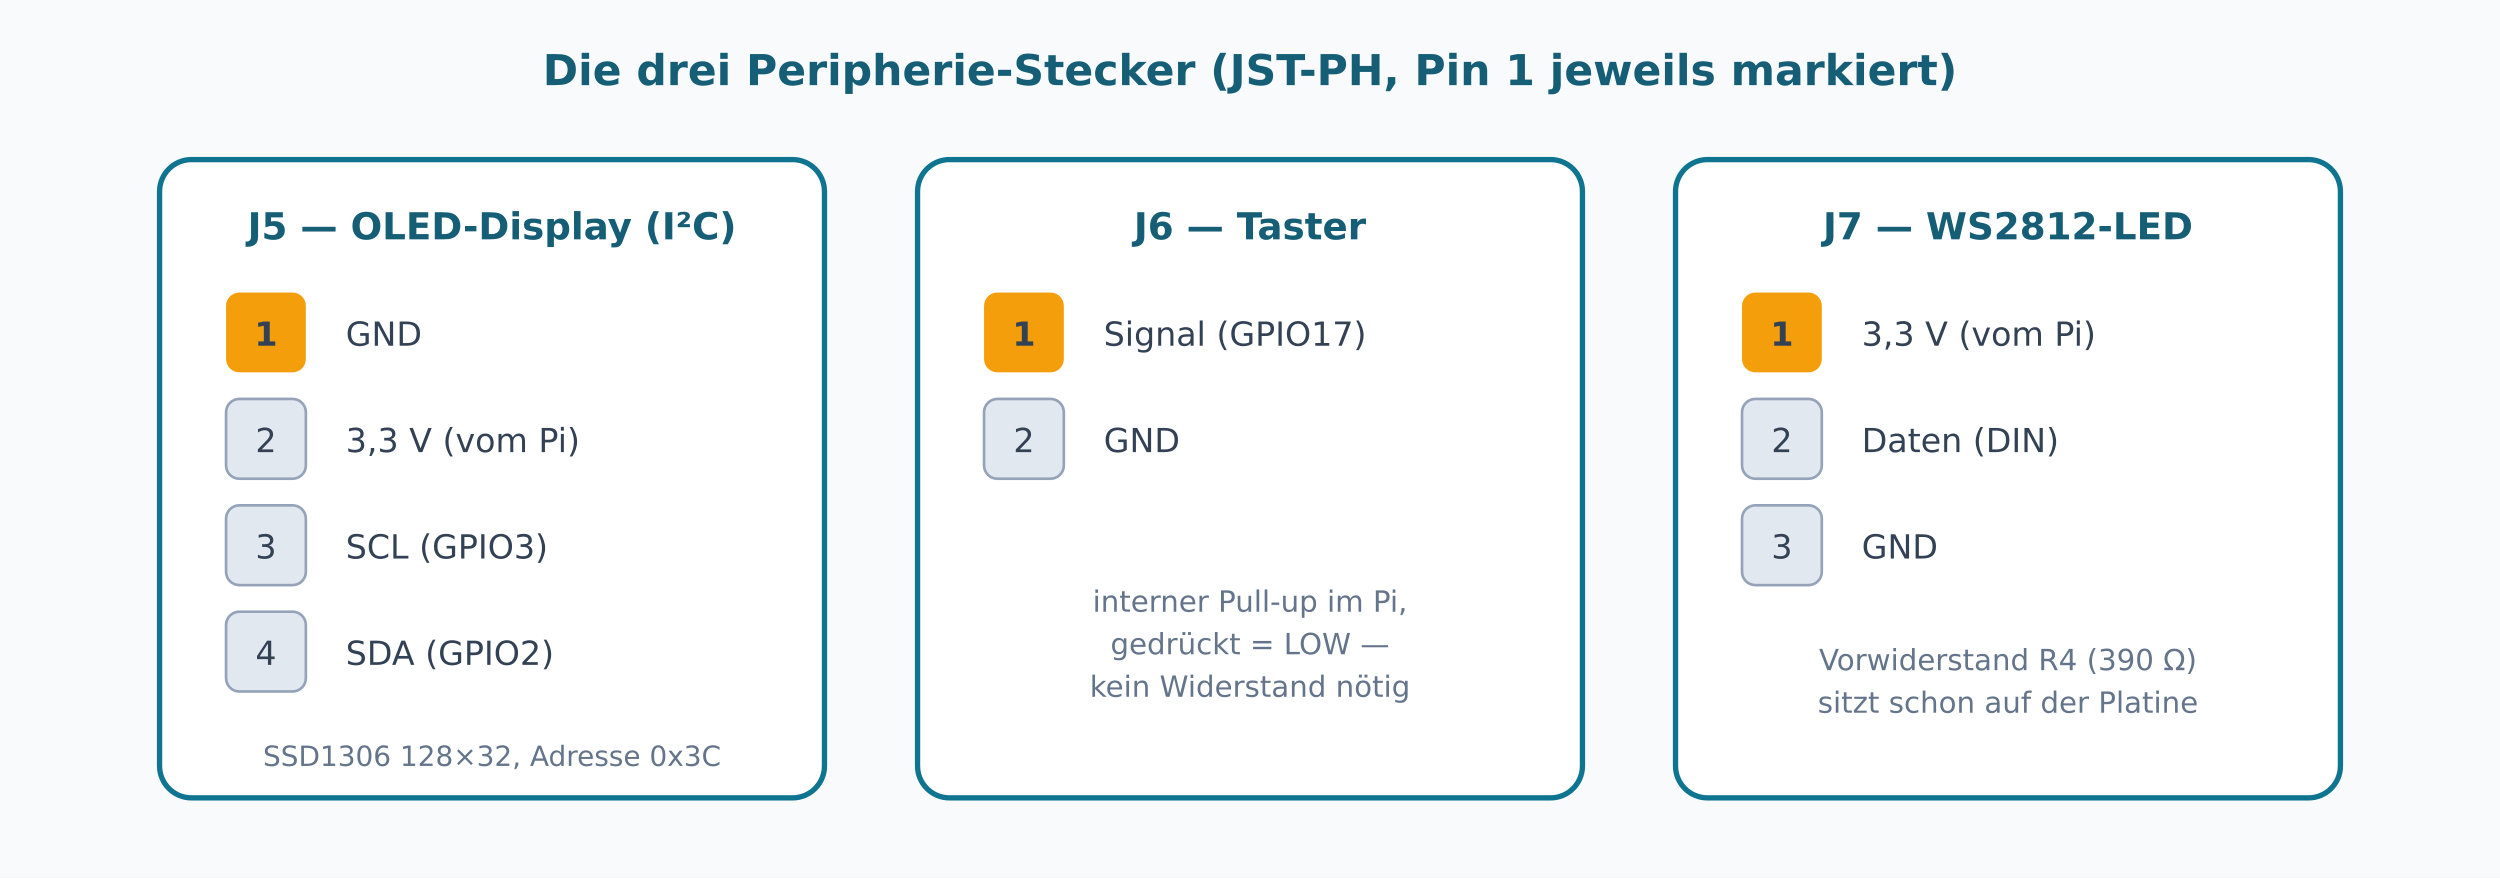
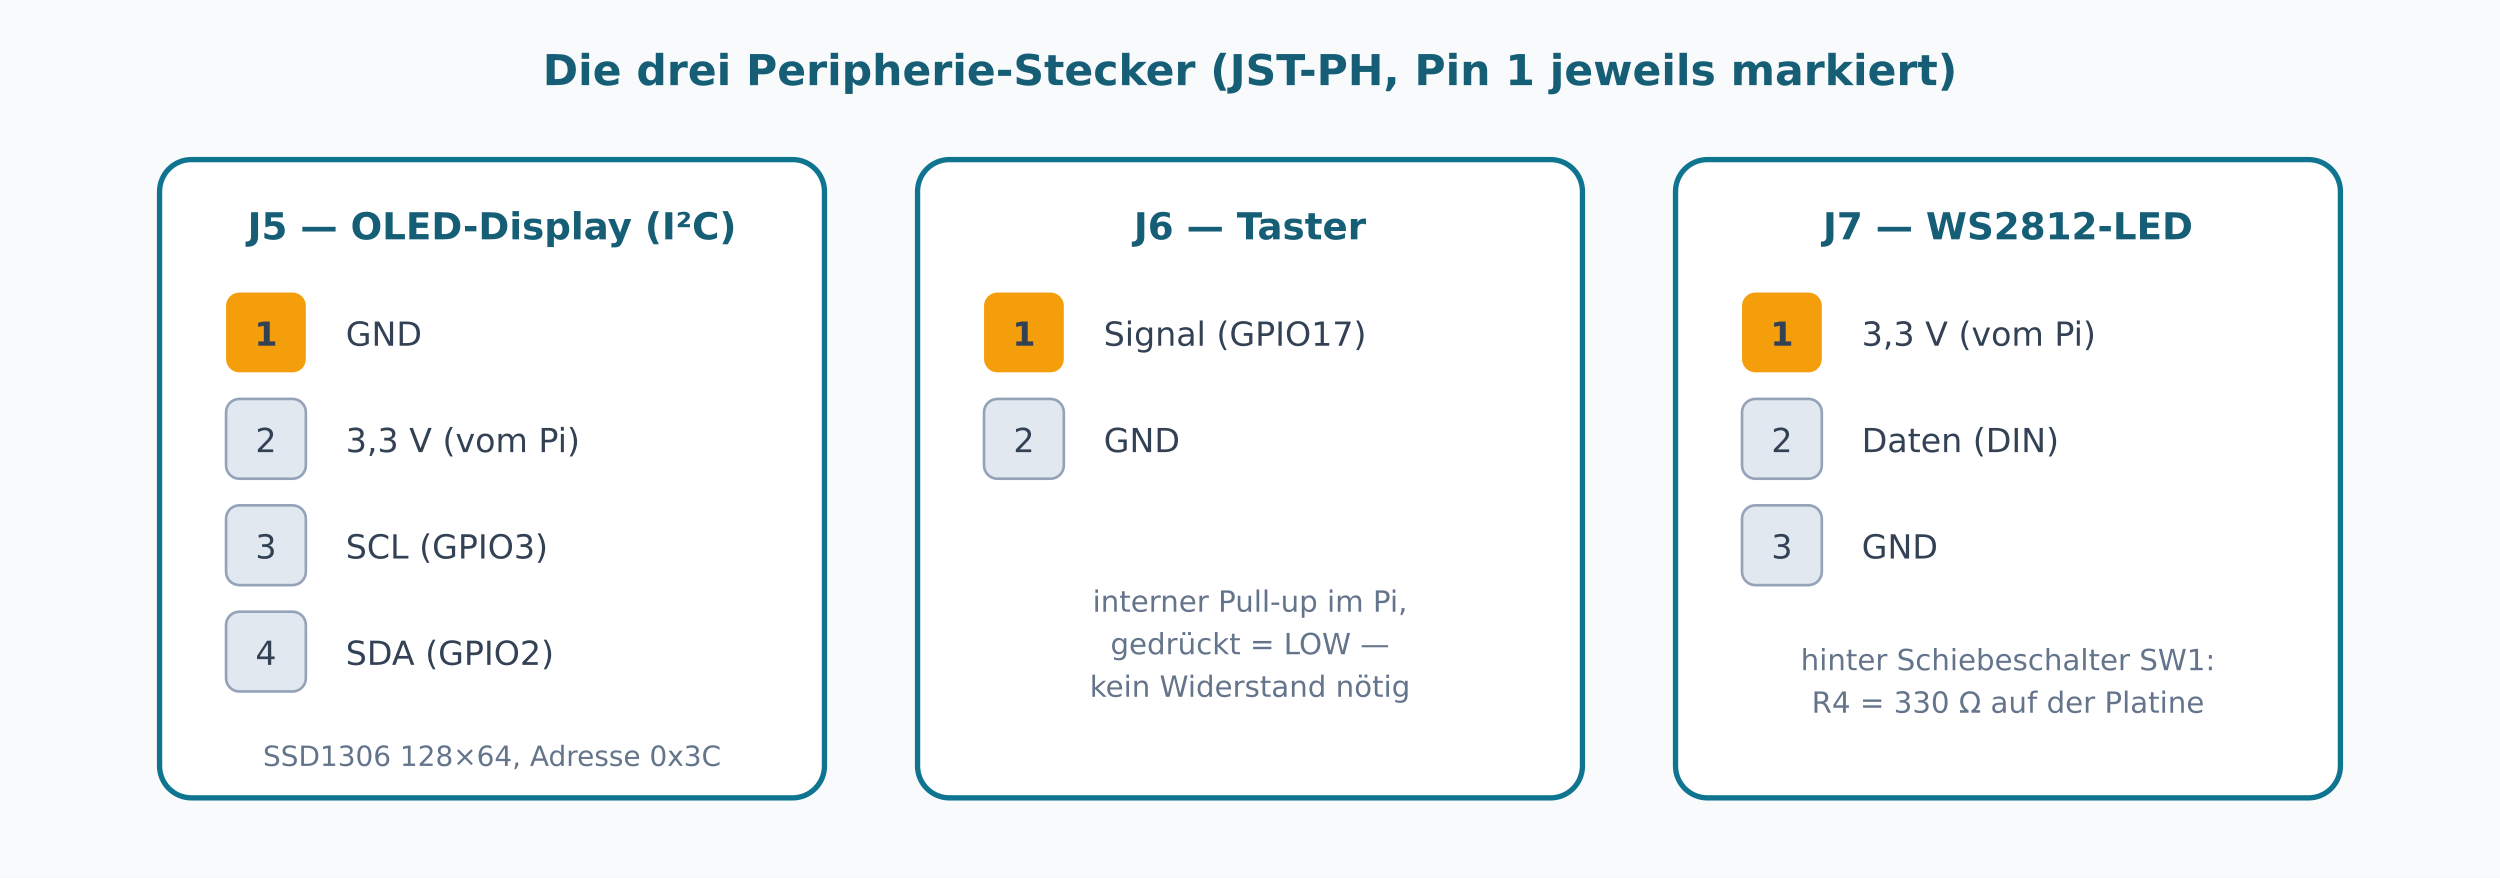
<svg xmlns="http://www.w3.org/2000/svg" viewBox="0 0 940 330" font-family="DejaVu Sans, sans-serif">
  <rect width="940" height="330" fill="#f8fafc" />
  <text x="470" y="32" text-anchor="middle" font-size="16" font-weight="bold" fill="#155e75">Die drei Peripherie-Stecker (JST-PH, Pin 1 jeweils markiert)</text>
  <rect x="60" y="60" width="250" height="240" rx="12" fill="#ffffff" stroke="#0e7490" stroke-width="2" />
  <text x="185" y="90" text-anchor="middle" font-size="14" font-weight="bold" fill="#155e75">J5 — OLED-Display (I²C)</text>
  <g font-size="12.5" fill="#334155">
    <rect x="85" y="110" width="30" height="30" rx="5" fill="#f59e0b" />
    <text x="100" y="130" text-anchor="middle" font-weight="bold">1</text>
    <text x="130" y="130">GND</text>
    <rect x="85" y="150" width="30" height="30" rx="5" fill="#e2e8f0" stroke="#94a3b8" />
    <text x="100" y="170" text-anchor="middle">2</text>
    <text x="130" y="170">3,3 V (vom Pi)</text>
    <rect x="85" y="190" width="30" height="30" rx="5" fill="#e2e8f0" stroke="#94a3b8" />
    <text x="100" y="210" text-anchor="middle">3</text>
    <text x="130" y="210">SCL (GPIO3)</text>
    <rect x="85" y="230" width="30" height="30" rx="5" fill="#e2e8f0" stroke="#94a3b8" />
    <text x="100" y="250" text-anchor="middle">4</text>
    <text x="130" y="250">SDA (GPIO2)</text>
  </g>
-   <text x="185" y="288" text-anchor="middle" font-size="10.5" fill="#64748b">SSD1306 128×32, Adresse 0x3C</text>
+   <text x="185" y="288" text-anchor="middle" font-size="10.5" fill="#64748b">SSD1306 128×64, Adresse 0x3C</text>
  <rect x="345" y="60" width="250" height="240" rx="12" fill="#ffffff" stroke="#0e7490" stroke-width="2" />
  <text x="470" y="90" text-anchor="middle" font-size="14" font-weight="bold" fill="#155e75">J6 — Taster</text>
  <g font-size="12.5" fill="#334155">
    <rect x="370" y="110" width="30" height="30" rx="5" fill="#f59e0b" />
    <text x="385" y="130" text-anchor="middle" font-weight="bold">1</text>
    <text x="415" y="130">Signal (GPIO17)</text>
    <rect x="370" y="150" width="30" height="30" rx="5" fill="#e2e8f0" stroke="#94a3b8" />
    <text x="385" y="170" text-anchor="middle">2</text>
    <text x="415" y="170">GND</text>
  </g>
  <text x="470" y="230" text-anchor="middle" font-size="11" fill="#64748b">interner Pull-up im Pi,</text>
  <text x="470" y="246" text-anchor="middle" font-size="11" fill="#64748b">gedrückt = LOW —</text>
  <text x="470" y="262" text-anchor="middle" font-size="11" fill="#64748b">kein Widerstand nötig</text>
  <rect x="630" y="60" width="250" height="240" rx="12" fill="#ffffff" stroke="#0e7490" stroke-width="2" />
  <text x="755" y="90" text-anchor="middle" font-size="14" font-weight="bold" fill="#155e75">J7 — WS2812-LED</text>
  <g font-size="12.5" fill="#334155">
    <rect x="655" y="110" width="30" height="30" rx="5" fill="#f59e0b" />
    <text x="670" y="130" text-anchor="middle" font-weight="bold">1</text>
    <text x="700" y="130">3,3 V (vom Pi)</text>
    <rect x="655" y="150" width="30" height="30" rx="5" fill="#e2e8f0" stroke="#94a3b8" />
    <text x="670" y="170" text-anchor="middle">2</text>
    <text x="700" y="170">Daten (DIN)</text>
    <rect x="655" y="190" width="30" height="30" rx="5" fill="#e2e8f0" stroke="#94a3b8" />
    <text x="670" y="210" text-anchor="middle">3</text>
    <text x="700" y="210">GND</text>
  </g>
-   <text x="755" y="252" text-anchor="middle" font-size="11" fill="#64748b">Vorwiderstand R4 (390 Ω)</text>
-   <text x="755" y="268" text-anchor="middle" font-size="11" fill="#64748b">sitzt schon auf der Platine</text>
+   <text x="755" y="252" text-anchor="middle" font-size="11" fill="#64748b">hinter Schiebeschalter SW1:</text>
+   <text x="755" y="268" text-anchor="middle" font-size="11" fill="#64748b">R4 = 330 Ω auf der Platine</text>
</svg>
